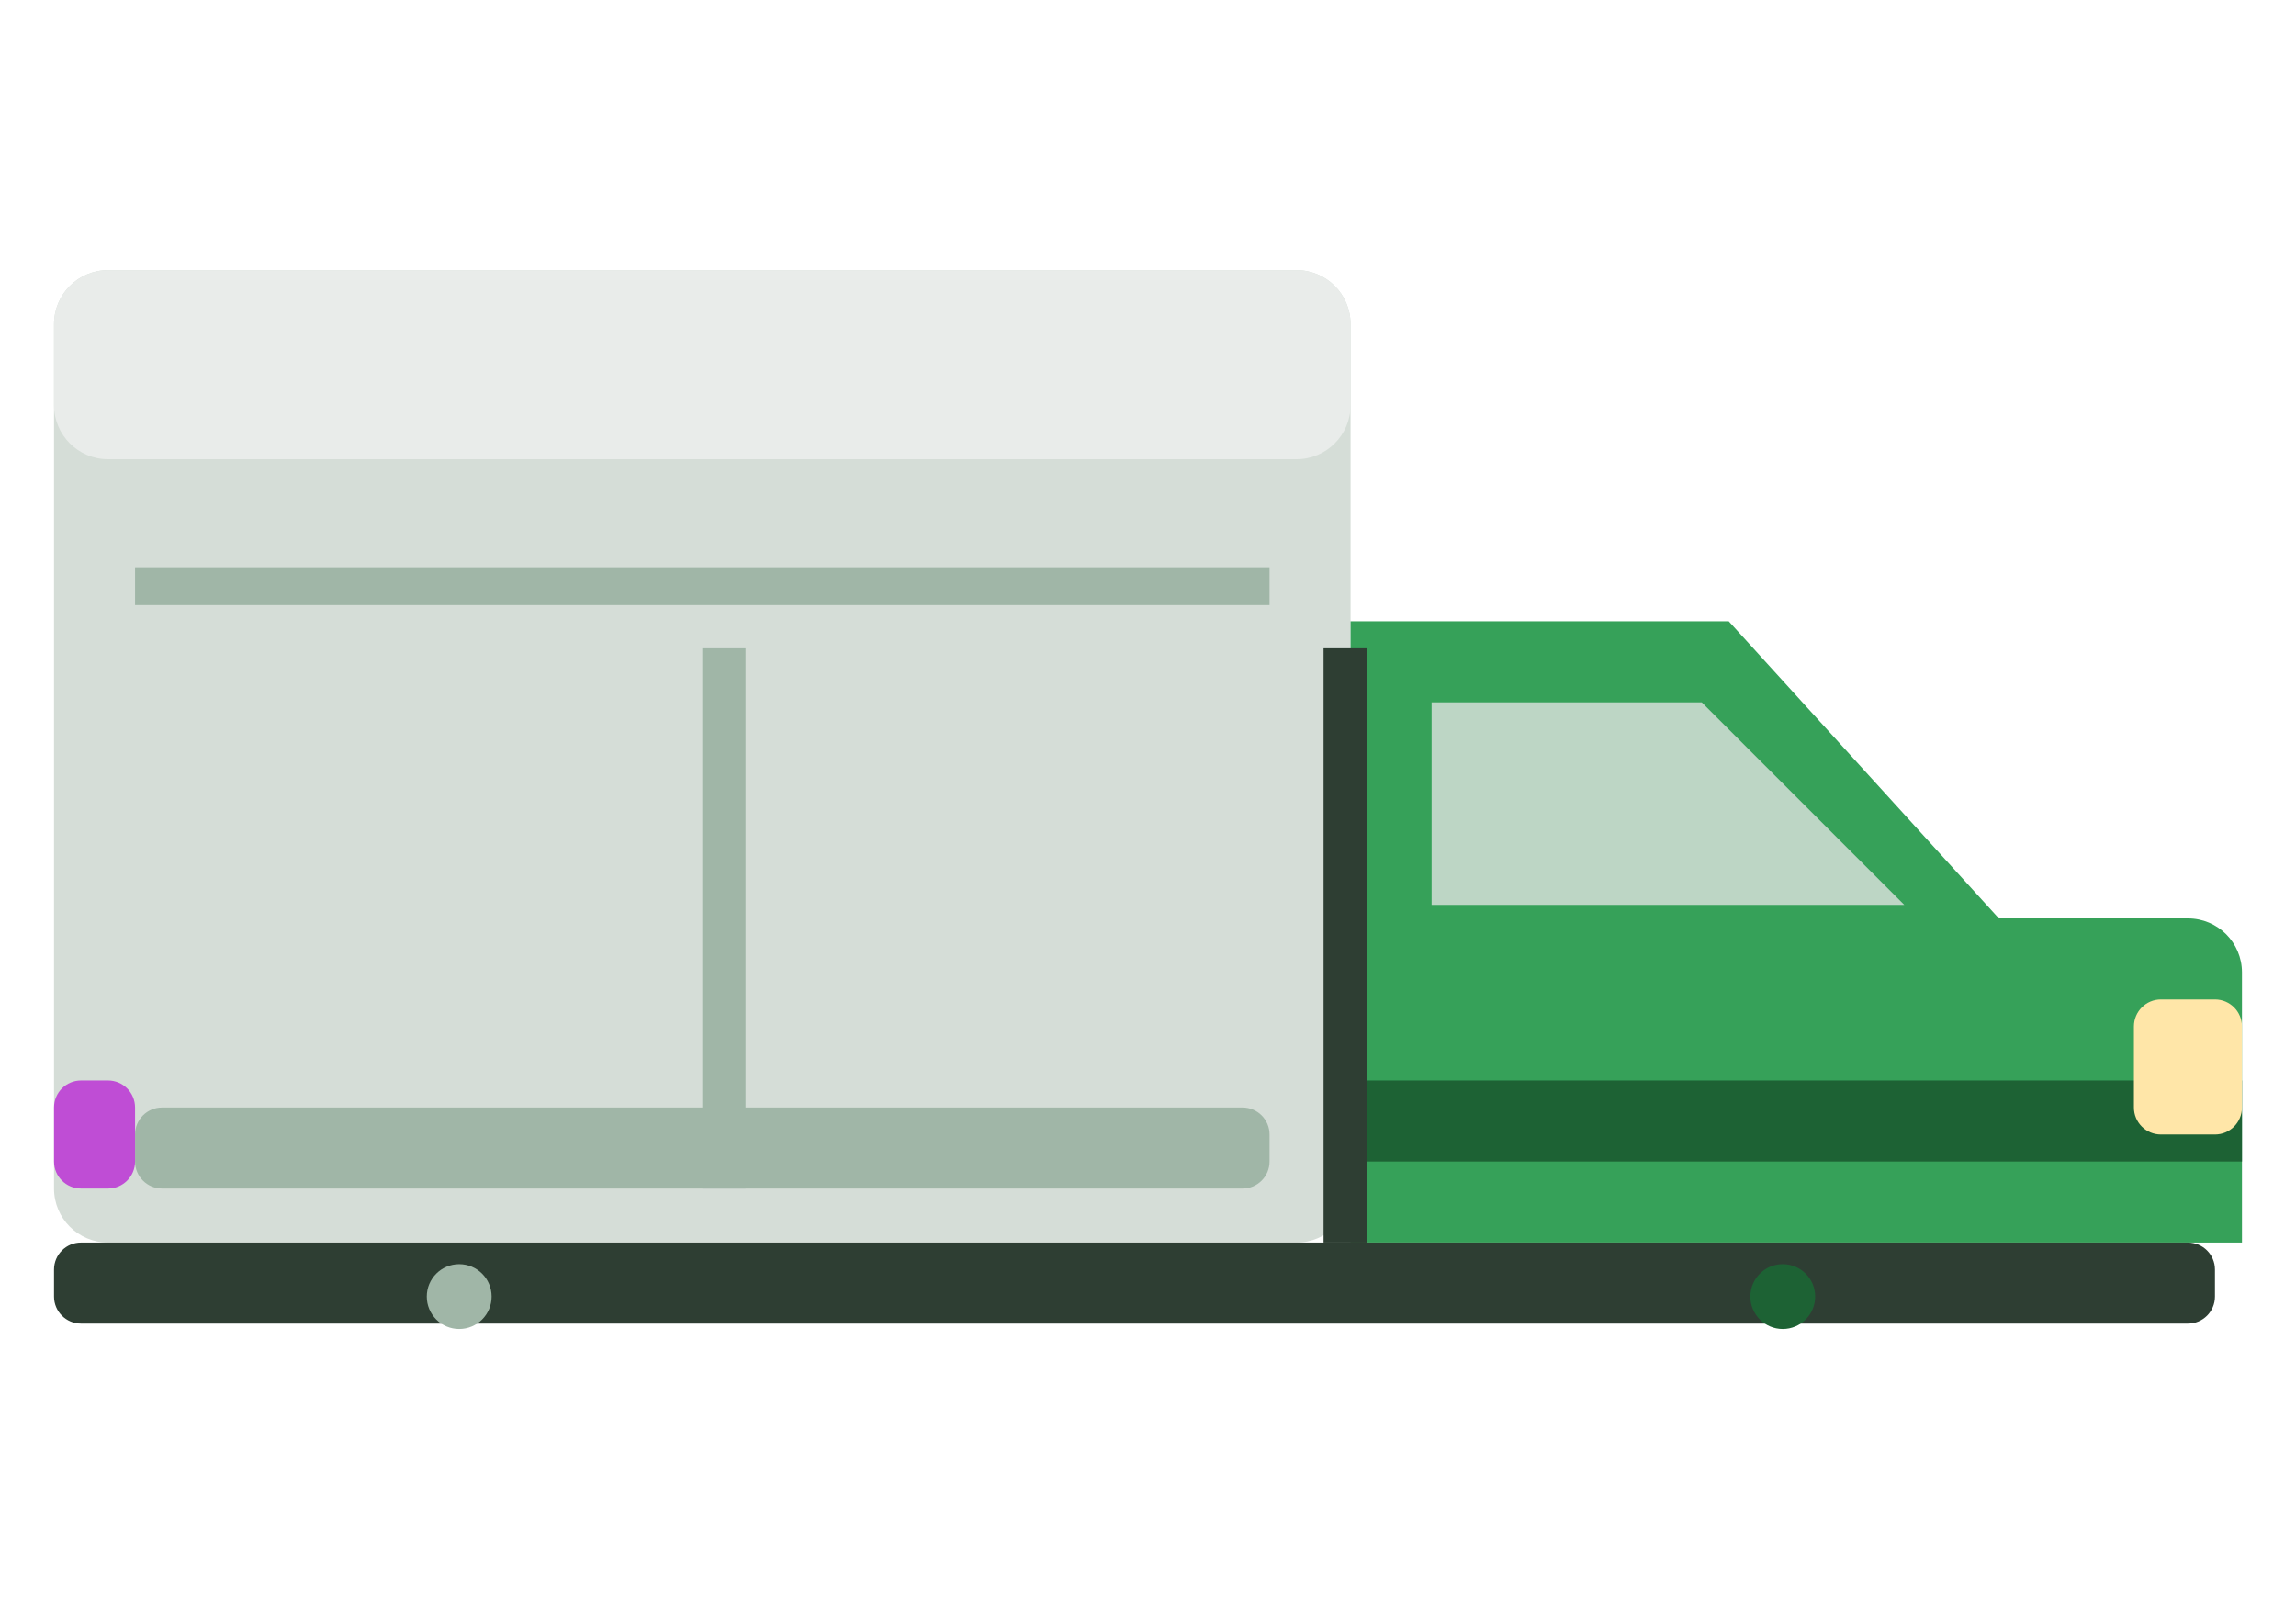
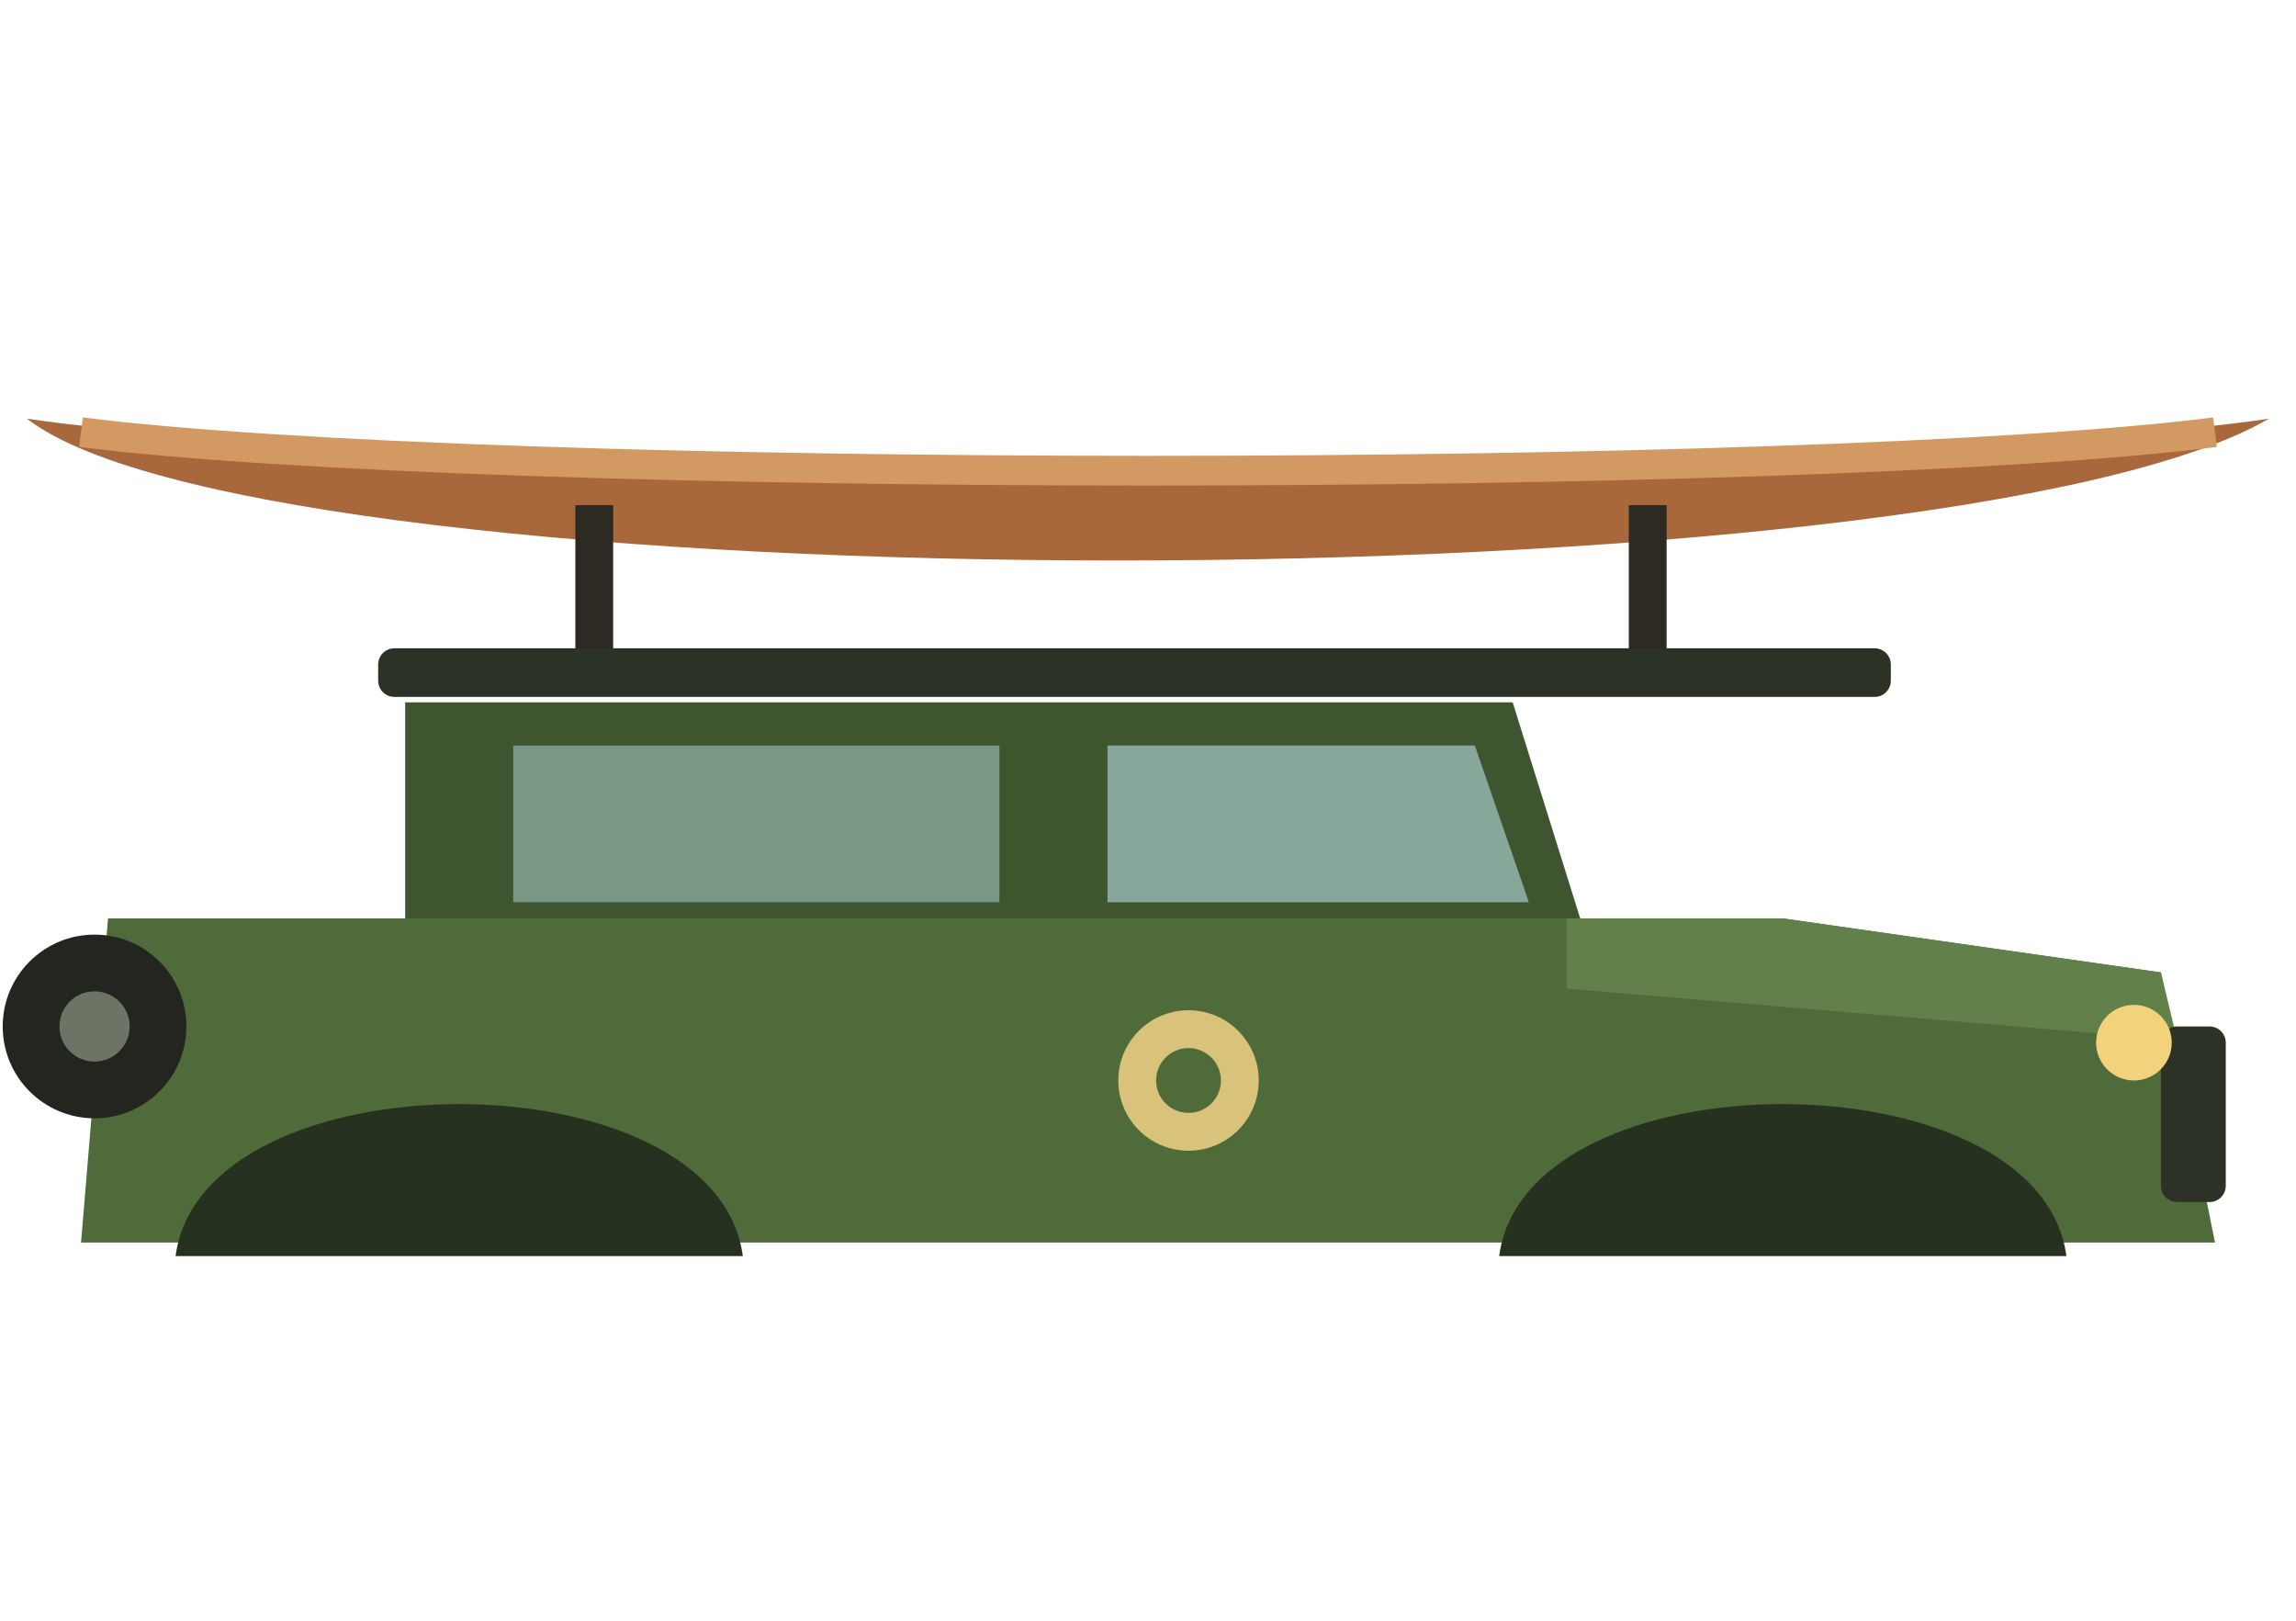
- <svg xmlns="http://www.w3.org/2000/svg" width="85" height="60" viewBox="0 0 85 60" role="img" aria-label="Delivery truck">
-   <rect x="2" y="10" width="48" height="36" rx="2" fill="#d5ddd7" />
-   <rect x="2" y="10" width="48" height="7" rx="2" fill="#e9ecea" />
-   <rect x="5" y="21" width="42" height="1.4" fill="#a0b6a7" />
-   <rect x="26" y="24" width="1.6" height="20" fill="#a0b6a7" />
-   <rect x="5" y="41" width="42" height="3" rx="1" fill="#a0b6a7" />
-   <path d="M50 23 h14 l10 11 h7 a2 2 0 0 1 2 2 v10 H50 Z" fill="#36a159" />
-   <path d="M53 26 h10 l7.5 7.5 H53 Z" fill="#bdd6c5" />
-   <rect x="50" y="40" width="33" height="3" fill="#1d6234" />
-   <rect x="49" y="24" width="1.6" height="22" fill="#2e3e33" />
-   <rect x="2" y="46" width="80" height="3" rx="1" fill="#2e3e33" />
-   <rect x="79" y="37" width="4" height="5" rx="1" fill="#ffe6a8" />
-   <rect x="2" y="40" width="3" height="4" rx="1" fill="#bf4dd5" />
-   <circle cx="17" cy="48" r="1.2" fill="#a0b6a7" />
-   <circle cx="66" cy="48" r="1.2" fill="#1d6234" />
+ <svg xmlns="http://www.w3.org/2000/svg" width="85" height="60" viewBox="0 0 85 60" role="img" aria-label="Ranger jeep carrying a canoe">
+   <path d="M1 15.5 C 10 22.5, 72 22.5, 84 15.5 C 70 17.6, 15 17.6, 1 15.5 Z" fill="#a8683c" />
+   <path d="M3 16 C 18 17.9, 67 17.9, 82 16" fill="none" stroke="#d29a62" stroke-width="1.1" />
+   <path d="M22 18.7 L22 25 M61 18.7 L61 25" stroke="#2c2a22" stroke-width="1.4" />
+   <rect x="14" y="24" width="56" height="1.8" rx="0.6" fill="#2c3326" />
+   <path d="M15 26 L56 26 L58.5 34 L15 34 Z" fill="#3e5530" />
+   <path d="M41 27.6 L54.6 27.6 L56.6 33.4 L41 33.4 Z" fill="#9fc3bd" opacity="0.75" />
+   <path d="M19 27.6 L37 27.6 L37 33.4 L19 33.4 Z" fill="#9fc3bd" opacity="0.6" />
+   <path d="M4 34 L66 34 L80 36 L82 46 L3 46 Z" fill="#4f6b3a" />
+   <path d="M58 34 L66 34 L80 36 L80.6 38.5 L58 36.6 Z" fill="#62814a" />
+   <path d="M6.5 46.5 C 7.5 39, 26.5 39, 27.5 46.5 Z M55.5 46.5 C 56.5 39, 75.5 39, 76.5 46.5 Z" fill="#26311f" />
+   <circle cx="44" cy="40" r="2.6" fill="#d9c27a" />
+   <circle cx="44" cy="40" r="1.2" fill="#4f6b3a" />
+   <rect x="80" y="38" width="2.4" height="6.5" rx="0.6" fill="#2c3326" />
+   <circle cx="79" cy="38.6" r="1.4" fill="#f2d27a" />
+   <circle cx="3.5" cy="38" r="3.4" fill="#22261e" />
+   <circle cx="3.5" cy="38" r="1.3" fill="#6d7466" />
</svg>
